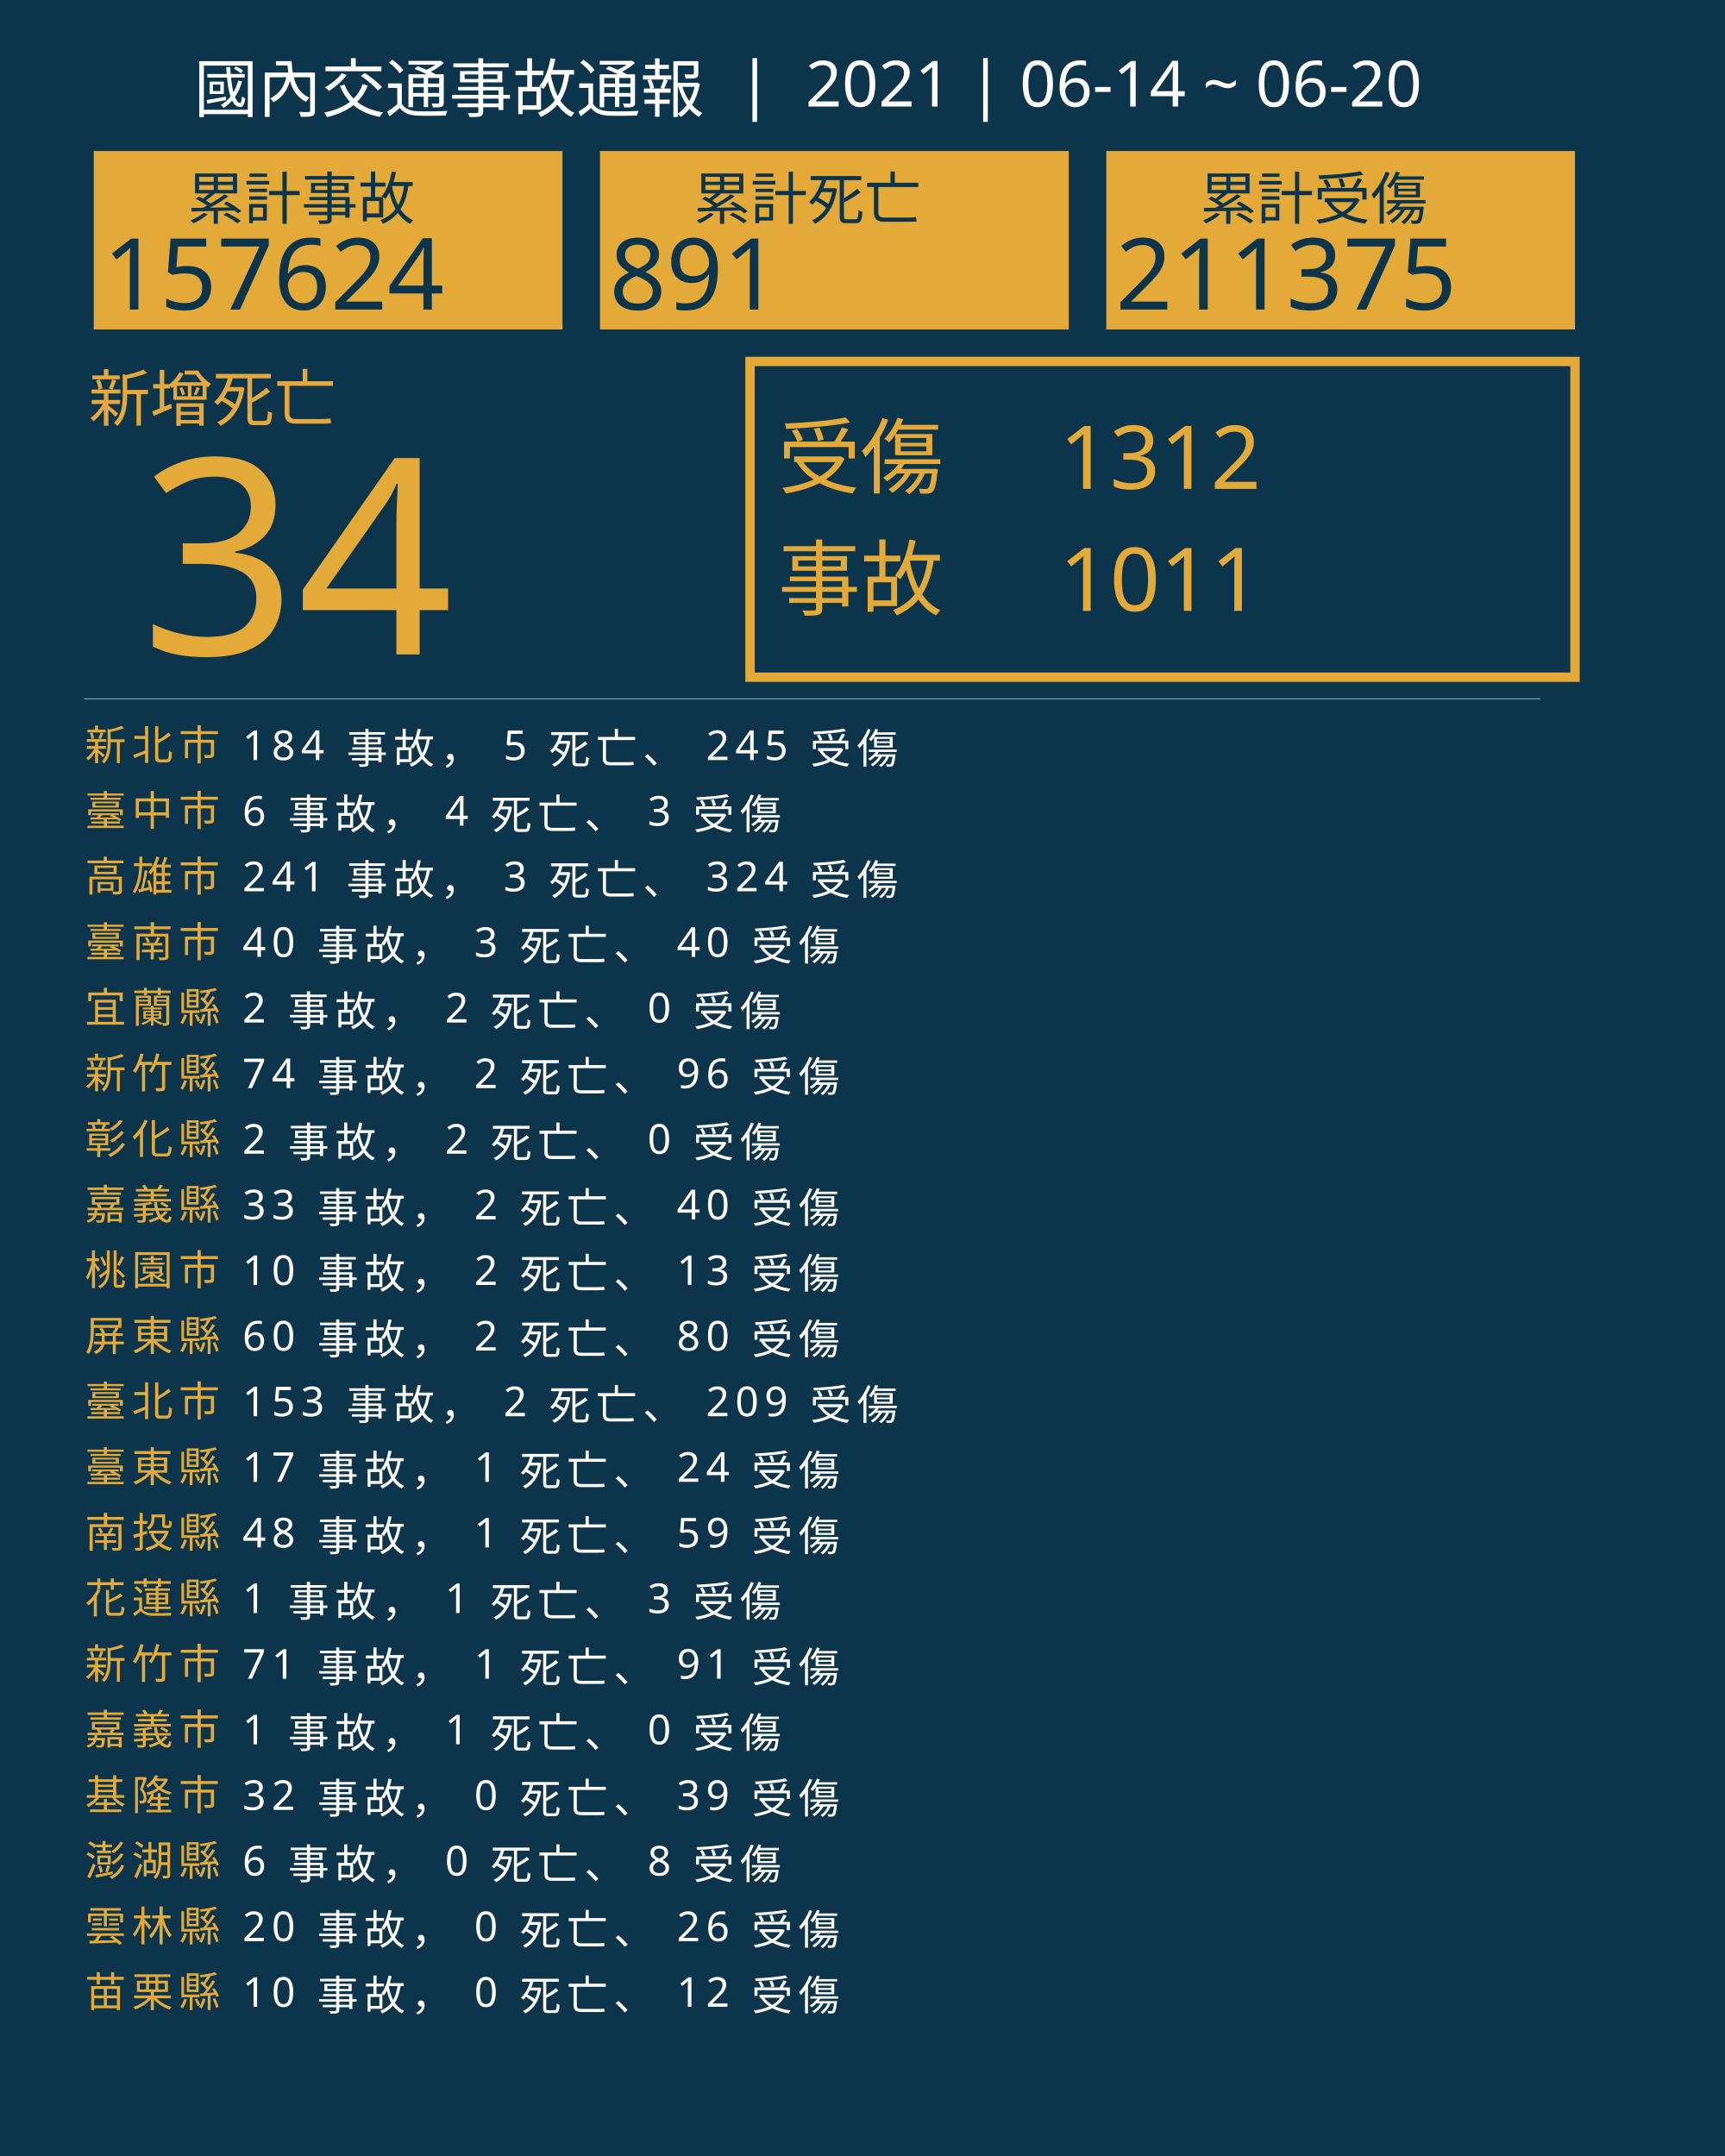
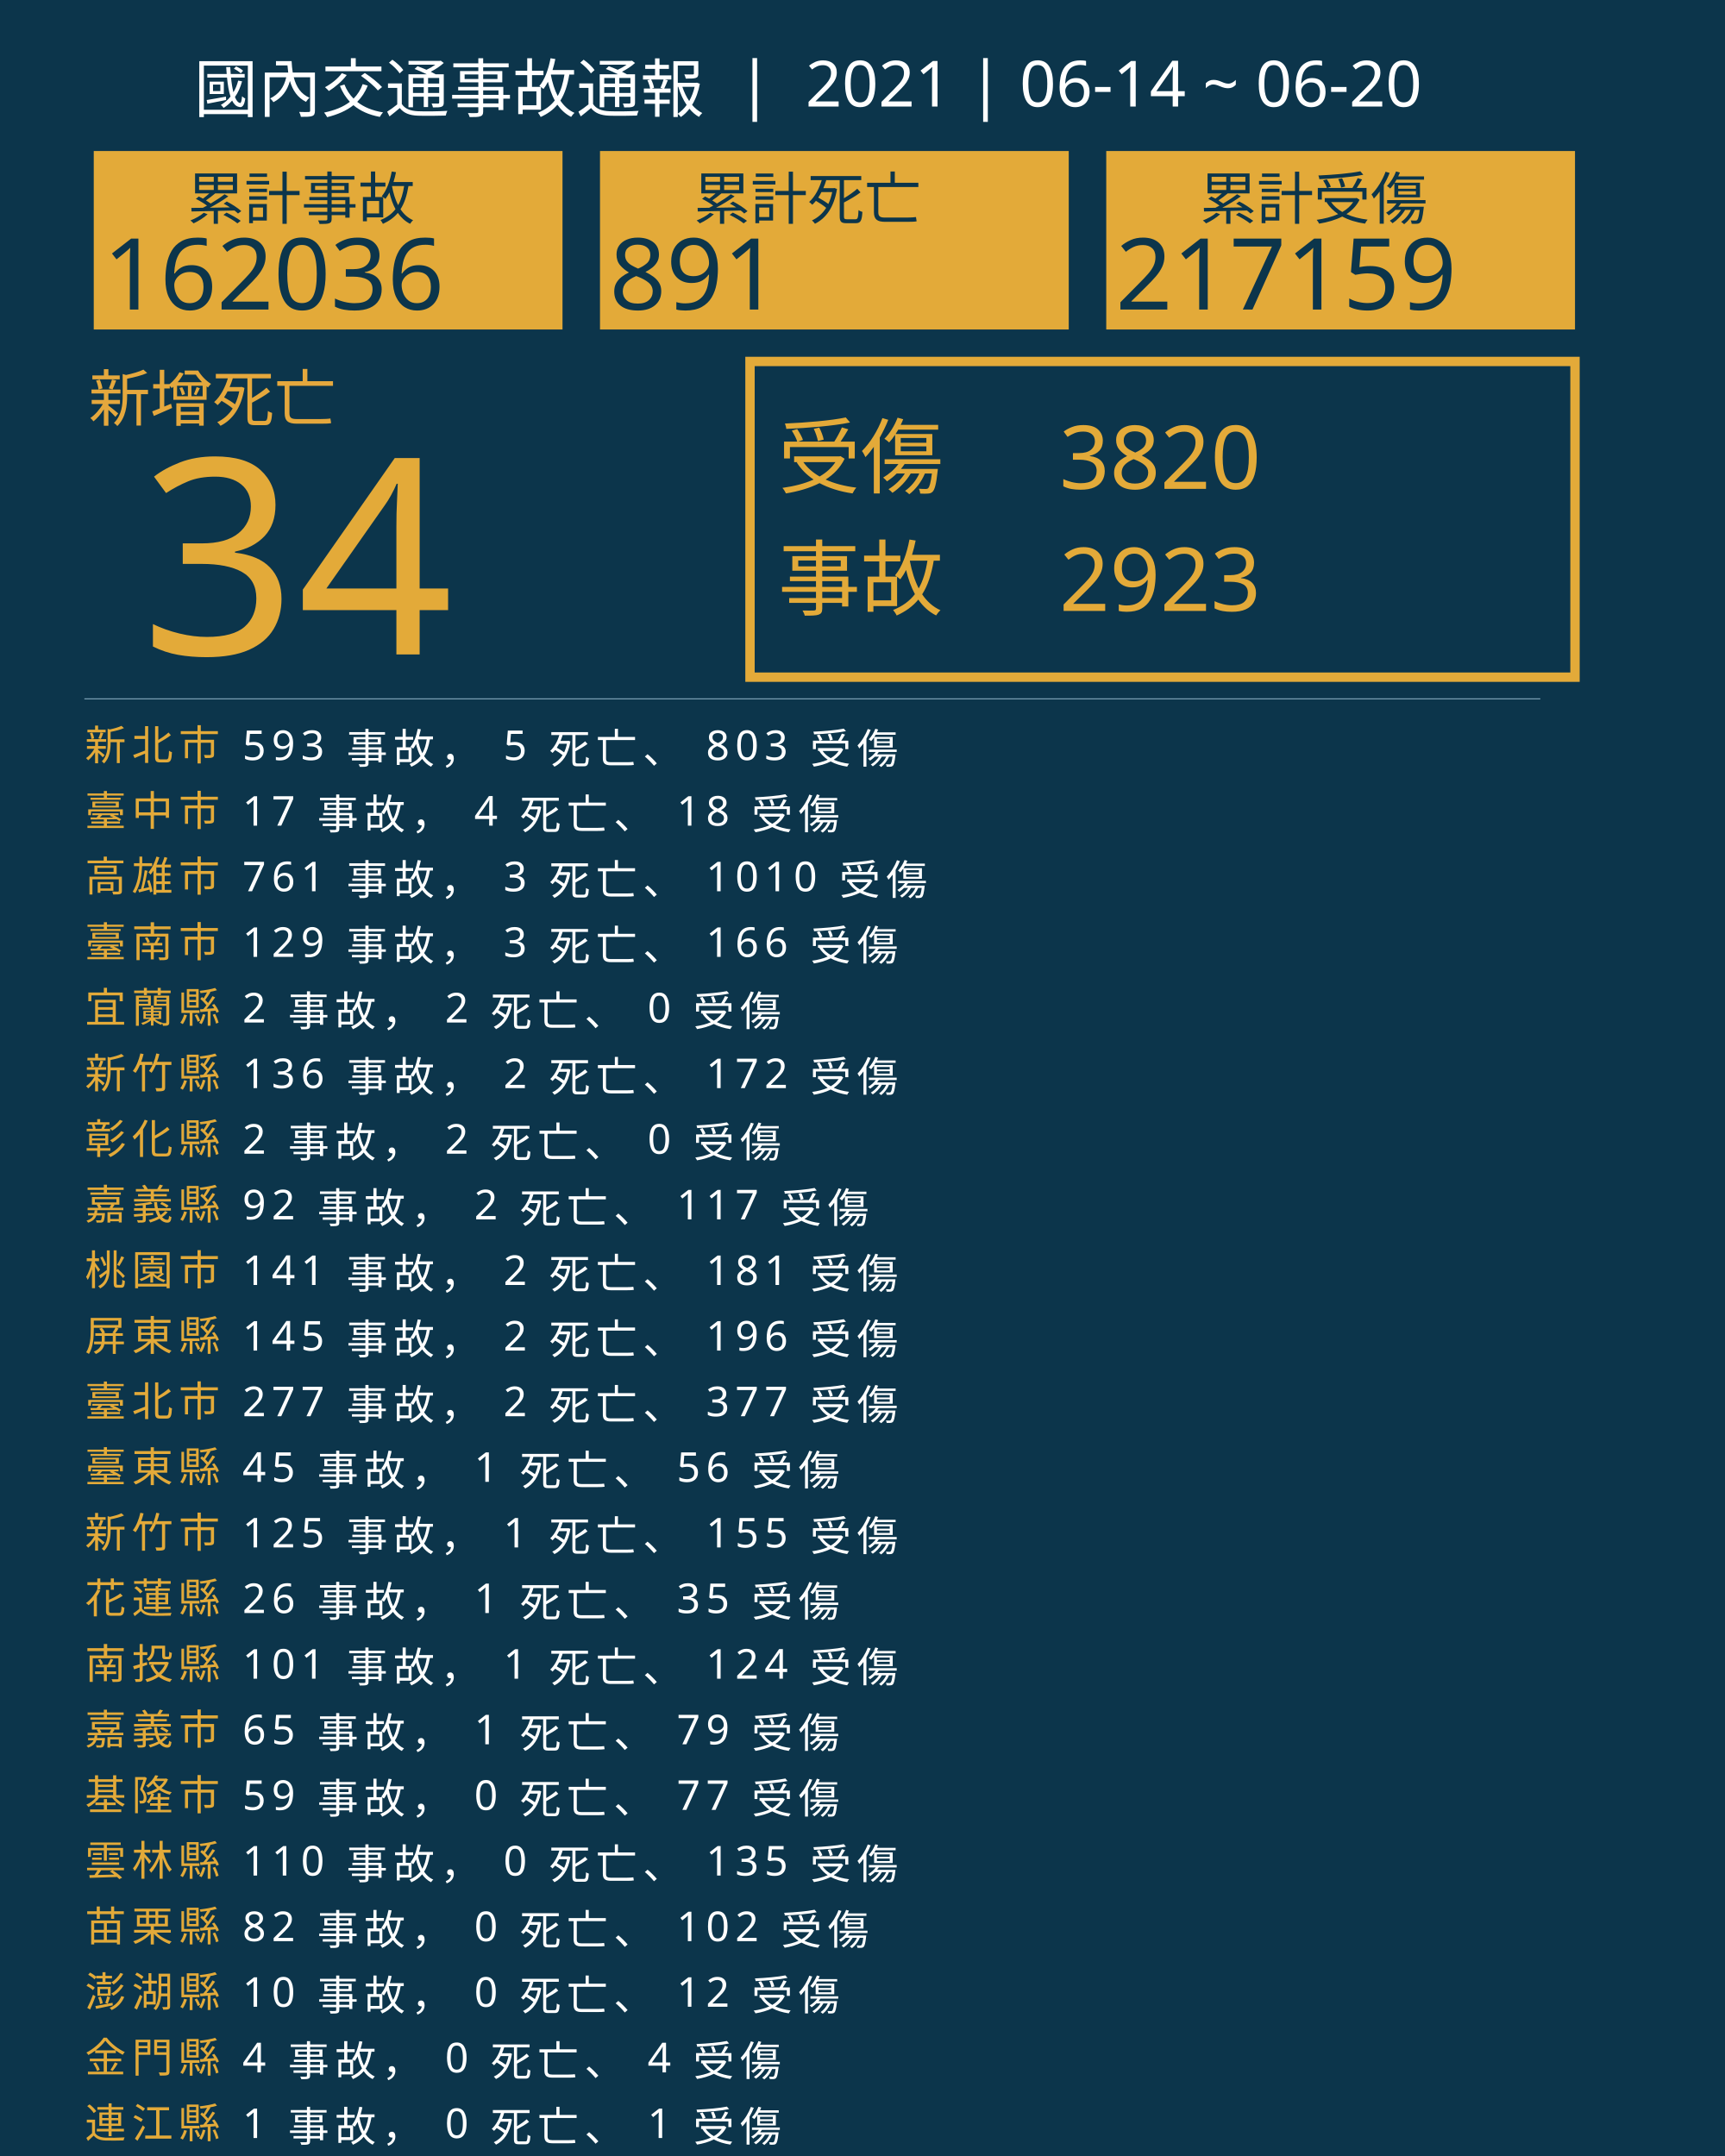
<svg xmlns="http://www.w3.org/2000/svg" version="1.1" id="圖層_1" x="0px" y="0px" viewBox="0 0 1840 2300" style="enable-background:new 0 0 1840 2300;" xml:space="preserve">
  <style type="text/css">
	.st0{fill:#0C354B;}
	.st1{fill:#E5A83D;}
	.st2{font-family:'NotoSansCJKtc-Bold-B5pc-H';}
	.st3{font-size:66px;}
	.st4{fill:#E3AA39;}
	.st5{font-family:'Arial-BoldMT';}
	.st6{font-size:291.776px;}
	.st7{fill:none;stroke:#E3AA39;stroke-miterlimit:10;stroke-width:10;}
	.st8{font-family:'NotoSansCJKtc-Light-B5pc-H';}
	.st9{font-size:88px;}
	.st10{font-family:'NotoSansCJKtc-Medium-B5pc-H';}
	.st11{font-size:94px;}
	.st12{fill:none;stroke:#8AAFC1;stroke-miterlimit:10;}
	.st13{font-size:60.649px;}
	.st14{font-size:106px;}
	.st15{fill:none;}
	.st16{font-size:44px;}
	.st17{letter-spacing:6;}
	.st18{fill:#FFFFFF;}
	.st19{letter-spacing:1;}
	.st20{font-size:68px;}
</style>
  <rect class="st0" width="1840" height="2300" />
  <text transform="matrix(1 0 0 1 94.5001 449.017)" class="st1 st2 st3">新增死亡</text>
  <g>
    <text transform="matrix(1 0 0 1 150 698.1412)" class="st4 st5 st6">34</text>
  </g>
  <g>
    <rect x="800" y="385.6" class="st7" width="880" height="336.8" />
    <g>
      <text transform="matrix(1 0 0 1 830 519.593)" class="st4 st8 st9">受傷</text>
-       <text transform="matrix(1 0 0 1 1130 521.5084)" class="st4 st10 st11">1312</text>
-       <text transform="matrix(1 0 0 1 1130 651.7274)" class="st4 st10 st11">1011</text>
+       <text transform="matrix(1 0 0 1 1130 521.5084)" class="st4 st10 st11">3820</text>
+       <text transform="matrix(1 0 0 1 1130 651.7274)" class="st4 st10 st11">2923</text>
      <text transform="matrix(1 0 0 1 830 649.4965)" class="st4 st8 st9">事故</text>
    </g>
  </g>
  <line class="st12" x1="90" y1="745.5" x2="1643" y2="745.5" />
  <g>
    <g>
      <rect x="100" y="161.1" class="st4" width="500" height="190.4" />
      <g>
        <text transform="matrix(1 0 0 1 200 233.9079)" class="st0 st10 st13">累計事故</text>
        <g>
-           <text transform="matrix(1 0 0 1 110 330.2121)" class="st0 st5 st14">157624</text>
+           <text transform="matrix(1 0 0 1 110 330.2121)" class="st0 st5 st14">162036</text>
        </g>
      </g>
    </g>
    <g>
      <rect x="640" y="161.1" class="st4" width="500" height="190.4" />
      <g>
        <text transform="matrix(1 0 0 1 740 233.908)" class="st0 st10 st13">累計死亡</text>
        <g>
          <text transform="matrix(1 0 0 1 650 330.2122)" class="st0 st5 st14">891</text>
        </g>
      </g>
    </g>
    <g>
      <rect x="1180" y="161.1" class="st4" width="500" height="190.4" />
      <g>
        <text transform="matrix(1 0 0 1 1280 233.908)" class="st0 st10 st13">累計受傷</text>
        <g>
-           <text transform="matrix(1 0 0 1 1190 330.2122)" class="st0 st5 st14">211375</text>
+           <text transform="matrix(1 0 0 1 1190 330.2122)" class="st0 st5 st14">217159</text>
        </g>
      </g>
    </g>
  </g>
  <rect x="90.6" y="772.1" class="st15" width="1141.8" height="314.8" />
  <text transform="matrix(1 0 0 1 90.5591 810.7965)">
    <tspan x="0" y="0" class="st4 st10 st16 st17">新北市</tspan>
-     <tspan x="150.6" y="0" class="st18 st10 st16 st17"> 184 事故， 5 死亡、 245 受傷</tspan>
+     <tspan x="150.6" y="0" class="st18 st10 st16 st17"> 593 事故， 5 死亡、 803 受傷</tspan>
    <tspan x="0" y="70" class="st4 st10 st16 st17">臺中市</tspan>
-     <tspan x="150.6" y="70" class="st18 st10 st16 st17"> 6 事故， 4 死亡、 3 受傷</tspan>
+     <tspan x="150.6" y="70" class="st18 st10 st16 st17"> 17 事故， 4 死亡、 18 受傷</tspan>
    <tspan x="0" y="140" class="st4 st10 st16 st17">高雄市</tspan>
-     <tspan x="150.6" y="140" class="st18 st10 st16 st17"> 241 事故， 3 死亡、 324 受傷</tspan>
+     <tspan x="150.6" y="140" class="st18 st10 st16 st17"> 761 事故， 3 死亡、 1010 受傷</tspan>
    <tspan x="0" y="210" class="st4 st10 st16 st17">臺南市</tspan>
-     <tspan x="150.6" y="210" class="st18 st10 st16 st17"> 40 事故， 3 死亡、 40 受傷</tspan>
+     <tspan x="150.6" y="210" class="st18 st10 st16 st17"> 129 事故， 3 死亡、 166 受傷</tspan>
    <tspan x="0" y="280" class="st4 st10 st16 st17">宜蘭縣</tspan>
    <tspan x="150.6" y="280" class="st18 st10 st16 st17"> 2 事故， 2 死亡、 0 受傷</tspan>
    <tspan x="0" y="350" class="st4 st10 st16 st17">新竹縣</tspan>
-     <tspan x="150.6" y="350" class="st18 st10 st16 st17"> 74 事故， 2 死亡、 96 受傷</tspan>
+     <tspan x="150.6" y="350" class="st18 st10 st16 st17"> 136 事故， 2 死亡、 172 受傷</tspan>
    <tspan x="0" y="420" class="st4 st10 st16 st17">彰化縣</tspan>
    <tspan x="150.6" y="420" class="st18 st10 st16 st17"> 2 事故， 2 死亡、 0 受傷</tspan>
    <tspan x="0" y="490" class="st4 st10 st16 st17">嘉義縣</tspan>
-     <tspan x="150.6" y="490" class="st18 st10 st16 st17"> 33 事故， 2 死亡、 40 受傷</tspan>
+     <tspan x="150.6" y="490" class="st18 st10 st16 st17"> 92 事故， 2 死亡、 117 受傷</tspan>
    <tspan x="0" y="560" class="st4 st10 st16 st17">桃園市</tspan>
-     <tspan x="150.6" y="560" class="st18 st10 st16 st17"> 10 事故， 2 死亡、 13 受傷</tspan>
+     <tspan x="150.6" y="560" class="st18 st10 st16 st17"> 141 事故， 2 死亡、 181 受傷</tspan>
    <tspan x="0" y="630" class="st4 st10 st16 st17">屏東縣</tspan>
-     <tspan x="150.6" y="630" class="st18 st10 st16 st17"> 60 事故， 2 死亡、 80 受傷</tspan>
+     <tspan x="150.6" y="630" class="st18 st10 st16 st17"> 145 事故， 2 死亡、 196 受傷</tspan>
    <tspan x="0" y="700" class="st4 st10 st16 st17">臺北市</tspan>
-     <tspan x="150.6" y="700" class="st18 st10 st16 st17"> 153 事故， 2 死亡、 209 受傷</tspan>
+     <tspan x="150.6" y="700" class="st18 st10 st16 st17"> 277 事故， 2 死亡、 377 受傷</tspan>
    <tspan x="0" y="770" class="st4 st10 st16 st17">臺東縣</tspan>
-     <tspan x="150.6" y="770" class="st18 st10 st16 st17"> 17 事故， 1 死亡、 24 受傷</tspan>
-     <tspan x="0" y="840" class="st4 st10 st16 st17">南投縣</tspan>
-     <tspan x="150.6" y="840" class="st18 st10 st16 st17"> 48 事故， 1 死亡、 59 受傷</tspan>
+     <tspan x="150.6" y="770" class="st18 st10 st16 st17"> 45 事故， 1 死亡、 56 受傷</tspan>
+     <tspan x="0" y="840" class="st4 st10 st16 st17">新竹市</tspan>
+     <tspan x="150.6" y="840" class="st18 st10 st16 st17"> 125 事故， 1 死亡、 155 受傷</tspan>
    <tspan x="0" y="910" class="st4 st10 st16 st17">花蓮縣</tspan>
-     <tspan x="150.6" y="910" class="st18 st10 st16 st17"> 1 事故， 1 死亡、 3 受傷</tspan>
-     <tspan x="0" y="980" class="st4 st10 st16 st17">新竹市</tspan>
-     <tspan x="150.6" y="980" class="st18 st10 st16 st17"> 71 事故， 1 死亡、 91 受傷</tspan>
+     <tspan x="150.6" y="910" class="st18 st10 st16 st17"> 26 事故， 1 死亡、 35 受傷</tspan>
+     <tspan x="0" y="980" class="st4 st10 st16 st17">南投縣</tspan>
+     <tspan x="150.6" y="980" class="st18 st10 st16 st17"> 101 事故， 1 死亡、 124 受傷</tspan>
    <tspan x="0" y="1050" class="st4 st10 st16 st17">嘉義市</tspan>
-     <tspan x="150.6" y="1050" class="st18 st10 st16 st17"> 1 事故， 1 死亡、 0 受傷</tspan>
+     <tspan x="150.6" y="1050" class="st18 st10 st16 st17"> 65 事故， 1 死亡、 79 受傷</tspan>
    <tspan x="0" y="1120" class="st4 st10 st16 st17">基隆市</tspan>
-     <tspan x="150.6" y="1120" class="st18 st10 st16 st17"> 32 事故， 0 死亡、 39 受傷</tspan>
-     <tspan x="0" y="1190" class="st4 st10 st16 st17">澎湖縣</tspan>
-     <tspan x="150.6" y="1190" class="st18 st10 st16 st17"> 6 事故， 0 死亡、 8 受傷</tspan>
-     <tspan x="0" y="1260" class="st4 st10 st16 st17">雲林縣</tspan>
-     <tspan x="150.6" y="1260" class="st18 st10 st16 st17"> 20 事故， 0 死亡、 26 受傷</tspan>
-     <tspan x="0" y="1330" class="st4 st10 st16 st17">苗栗縣</tspan>
+     <tspan x="150.6" y="1120" class="st18 st10 st16 st17"> 59 事故， 0 死亡、 77 受傷</tspan>
+     <tspan x="0" y="1190" class="st4 st10 st16 st17">雲林縣</tspan>
+     <tspan x="150.6" y="1190" class="st18 st10 st16 st17"> 110 事故， 0 死亡、 135 受傷</tspan>
+     <tspan x="0" y="1260" class="st4 st10 st16 st17">苗栗縣</tspan>
+     <tspan x="150.6" y="1260" class="st18 st10 st16 st17"> 82 事故， 0 死亡、 102 受傷</tspan>
+     <tspan x="0" y="1330" class="st4 st10 st16 st17">澎湖縣</tspan>
    <tspan x="150.6" y="1330" class="st18 st10 st16 st17"> 10 事故， 0 死亡、 12 受傷</tspan>
+     <tspan x="0" y="1400" class="st4 st10 st16 st17">金門縣</tspan>
+     <tspan x="150.6" y="1400" class="st18 st10 st16 st17"> 4 事故， 0 死亡、 4 受傷</tspan>
+     <tspan x="0" y="1470" class="st4 st10 st16 st17">連江縣</tspan>
+     <tspan x="150.6" y="1470" class="st18 st10 st16 st17"> 1 事故， 0 死亡、 1 受傷</tspan>
  </text>
  <text transform="matrix(1 0 0 1 207 119.2712)" class="st18 st8 st20">國內交通事故通報  |  2021 | 06-14 ~ 06-20</text>
</svg>
